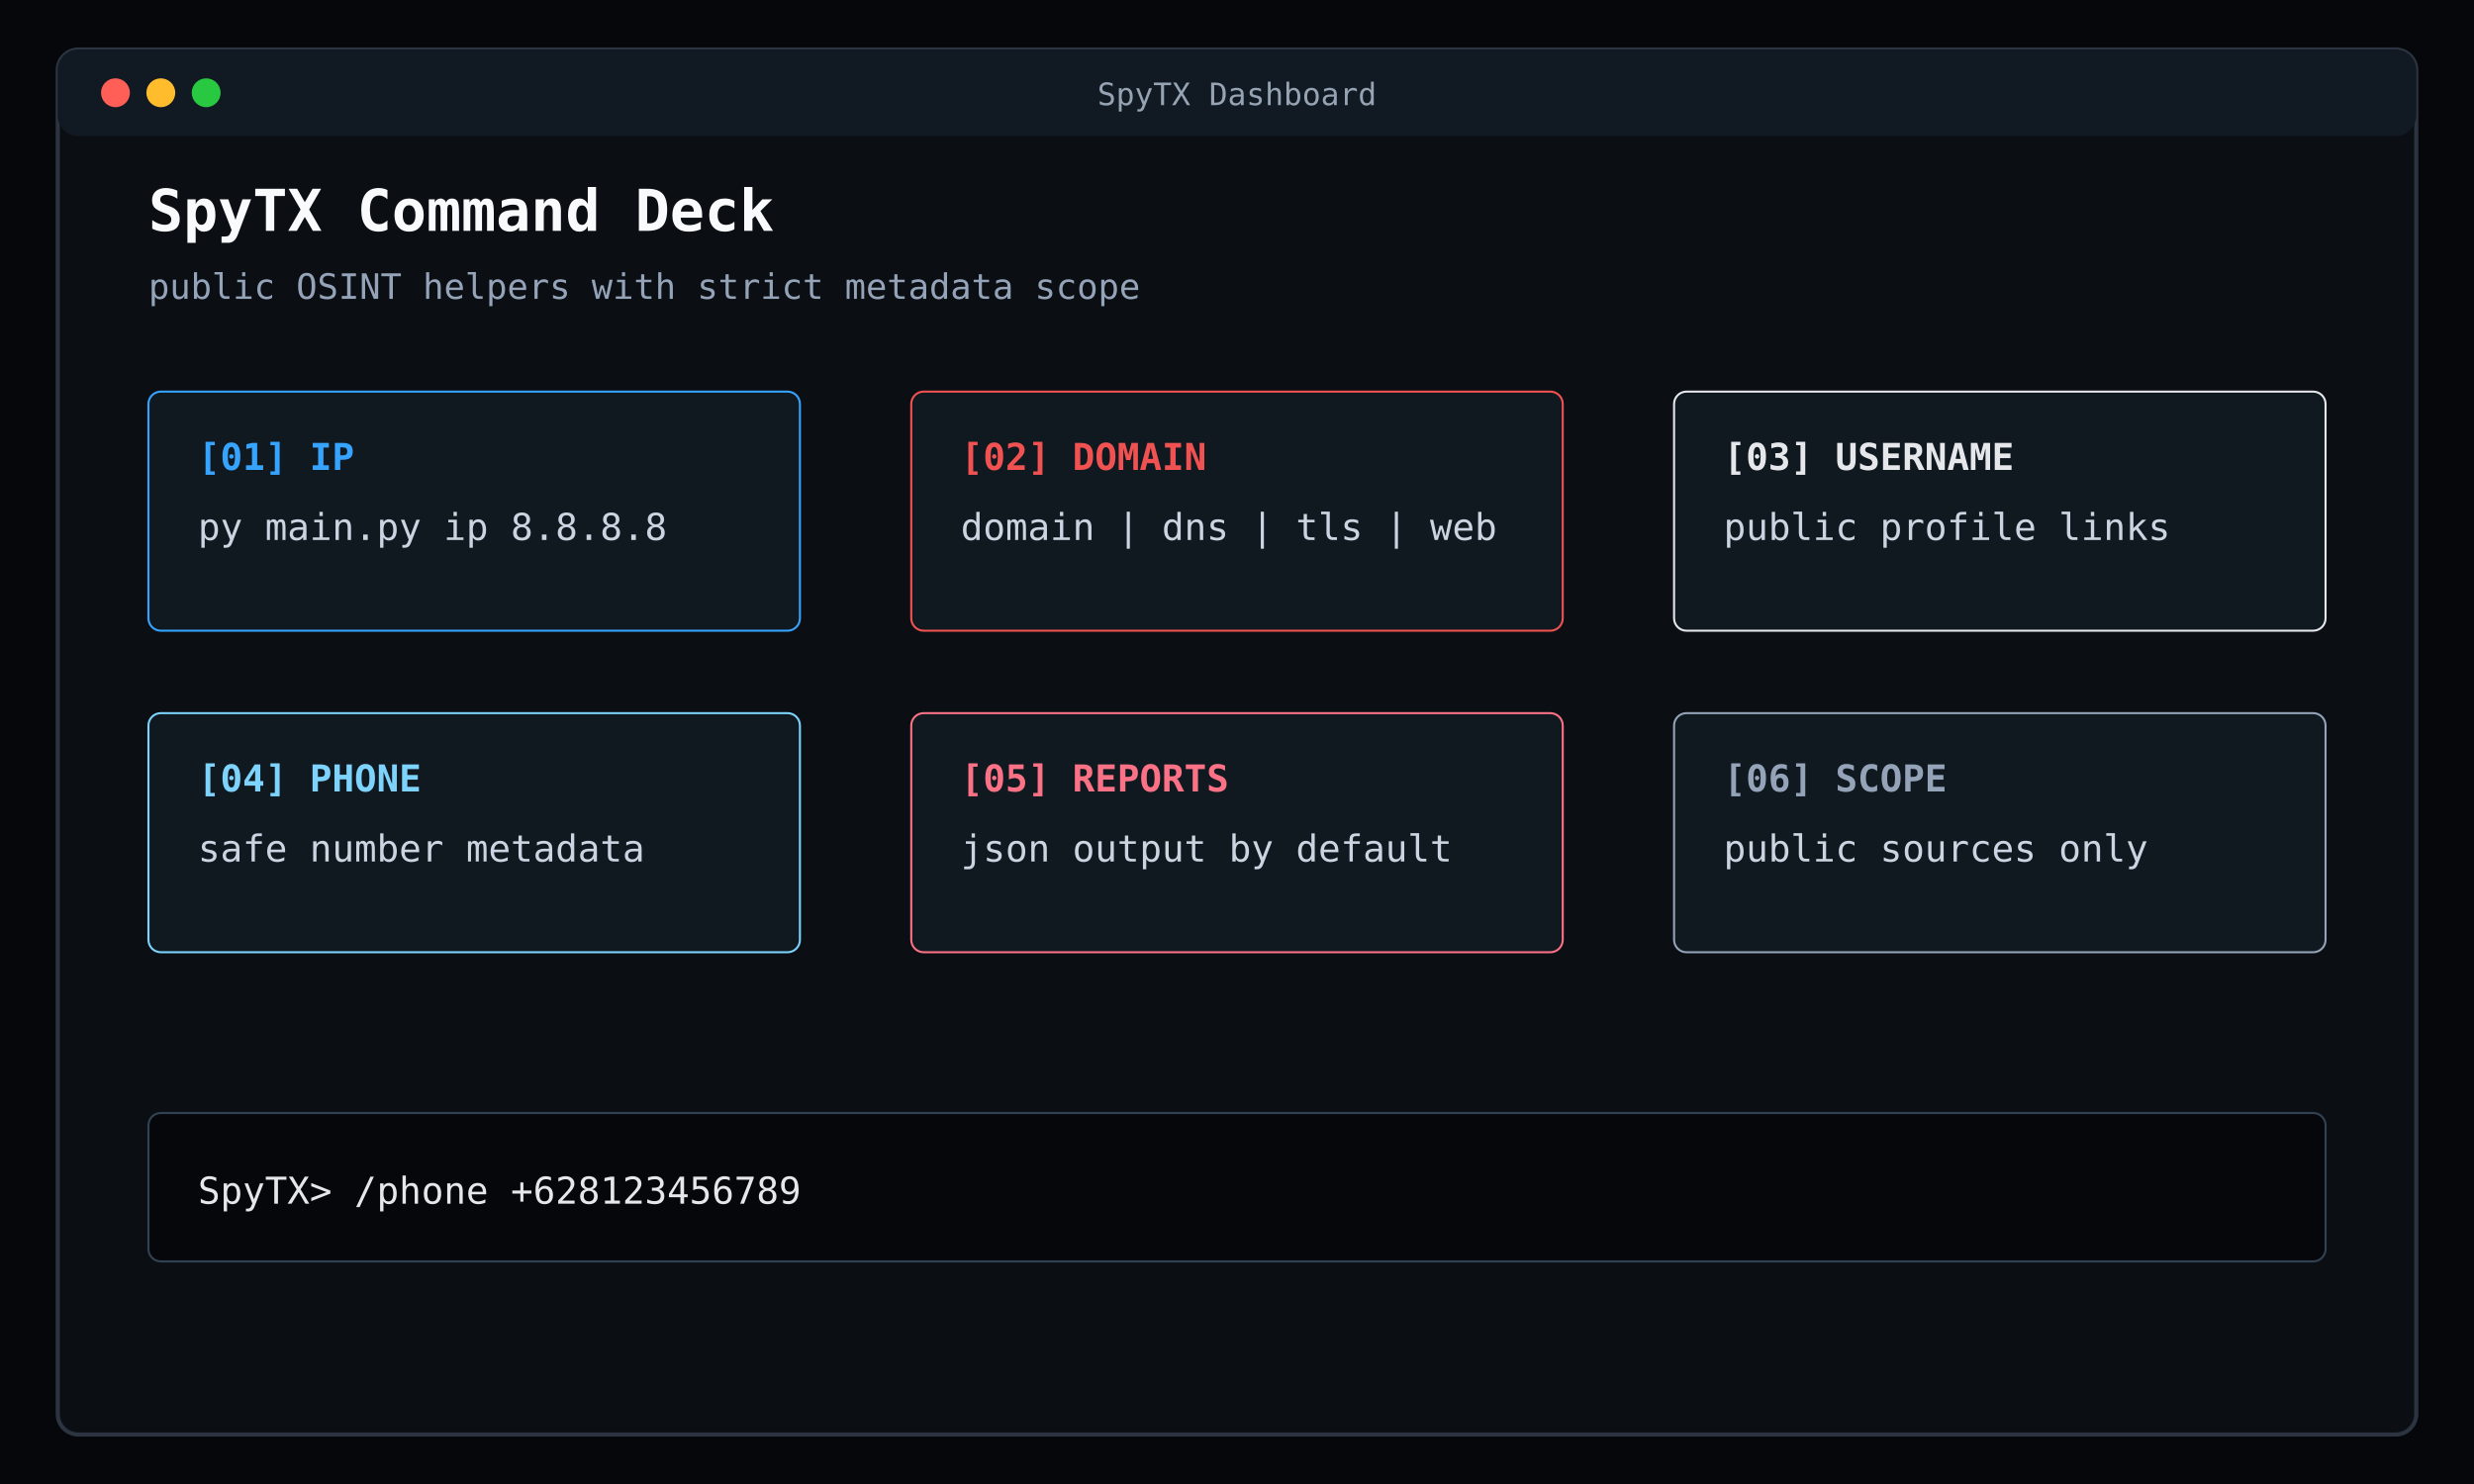
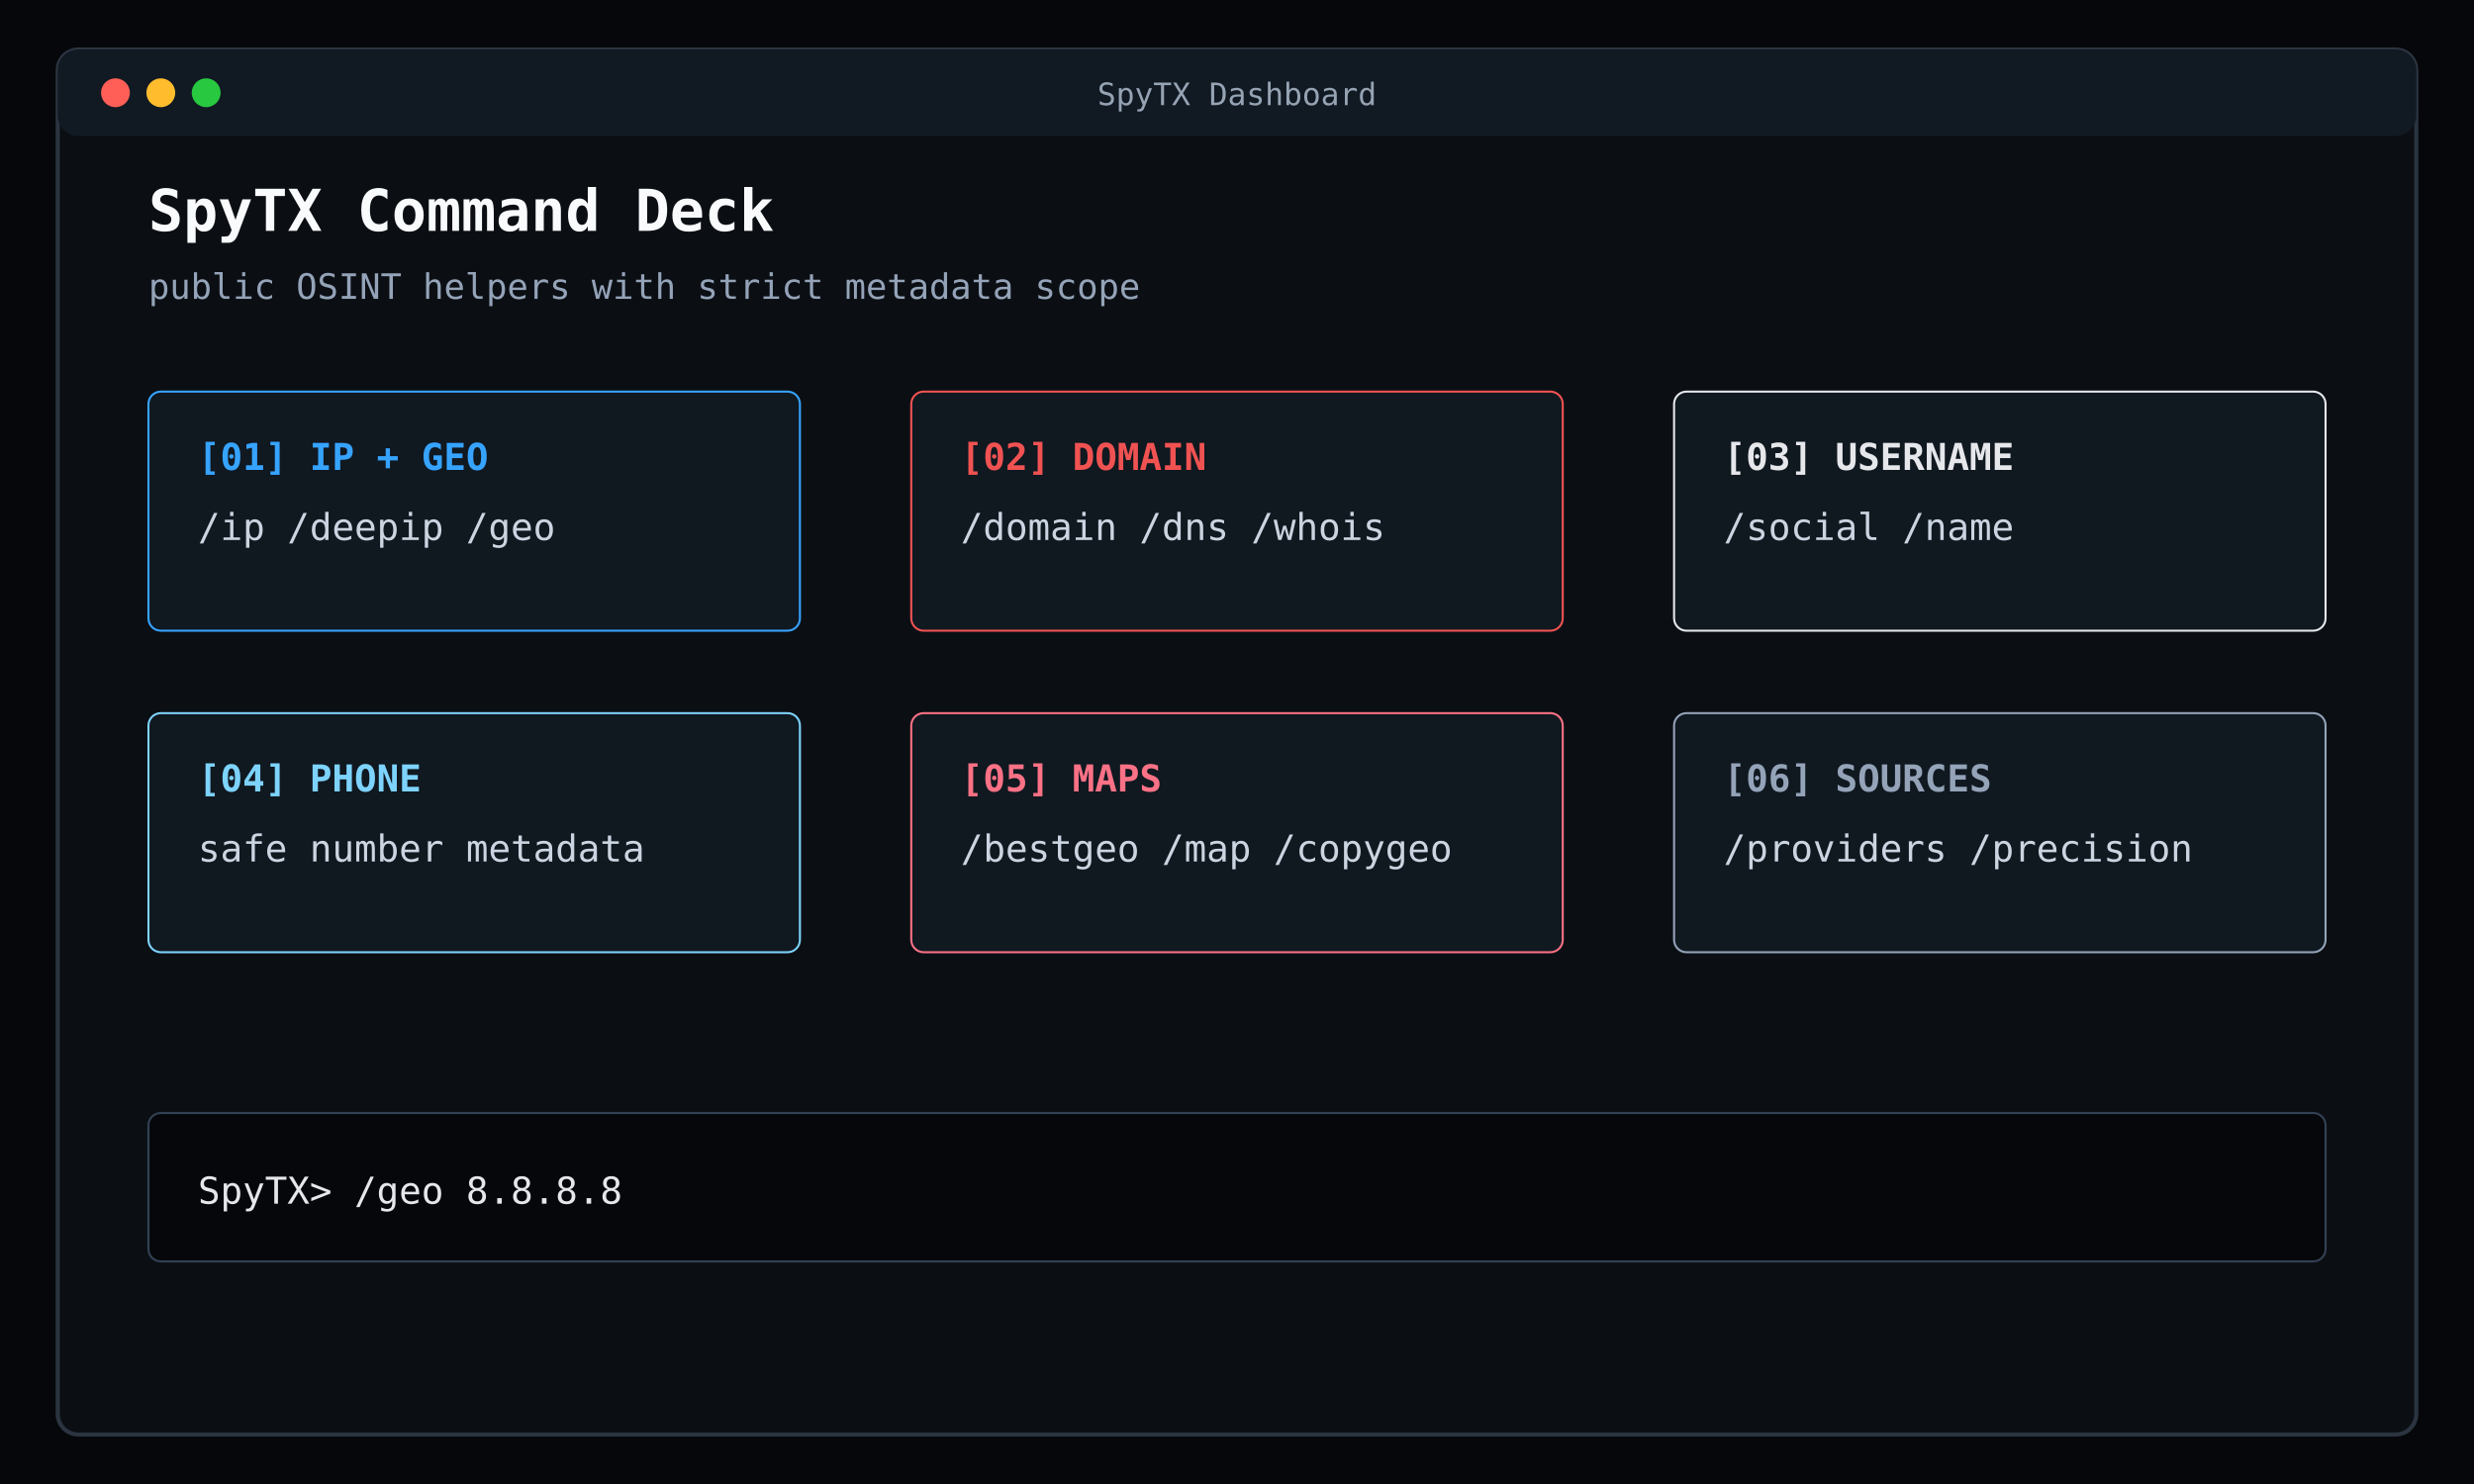
<svg xmlns="http://www.w3.org/2000/svg" width="1200" height="720" viewBox="0 0 1200 720" role="img" aria-label="SpyTX dashboard terminal screenshot">
  <rect width="1200" height="720" fill="#05070a" />
  <rect x="28" y="24" width="1144" height="672" rx="10" fill="#0b0f14" stroke="#2b3440" stroke-width="2" />
  <rect x="28" y="24" width="1144" height="42" rx="10" fill="#111923" />
  <circle cx="56" cy="45" r="7" fill="#ff5f57" />
  <circle cx="78" cy="45" r="7" fill="#ffbd2e" />
  <circle cx="100" cy="45" r="7" fill="#28c840" />
  <text x="600" y="51" fill="#95a3b3" font-family="Consolas, monospace" font-size="15" text-anchor="middle">SpyTX Dashboard</text>
  <text x="72" y="112" fill="#f8fafc" font-family="Consolas, monospace" font-size="28" font-weight="700">SpyTX Command Deck</text>
  <text x="72" y="145" fill="#94a3b8" font-family="Consolas, monospace" font-size="17">public OSINT helpers with strict metadata scope</text>
  <g font-family="Consolas, monospace" font-size="18">
    <rect x="72" y="190" width="316" height="116" rx="6" fill="#101820" stroke="#36a3ff" />
-     <text x="96" y="228" fill="#36a3ff" font-weight="700">[01] IP</text>
-     <text x="96" y="262" fill="#cbd5e1">py main.py ip 8.8.8.8</text>
+     <text x="96" y="228" fill="#36a3ff" font-weight="700">[01] IP + GEO</text>
+     <text x="96" y="262" fill="#cbd5e1">/ip /deepip /geo</text>
    <rect x="442" y="190" width="316" height="116" rx="6" fill="#101820" stroke="#f05252" />
    <text x="466" y="228" fill="#f05252" font-weight="700">[02] DOMAIN</text>
-     <text x="466" y="262" fill="#cbd5e1">domain | dns | tls | web</text>
+     <text x="466" y="262" fill="#cbd5e1">/domain /dns /whois</text>
    <rect x="812" y="190" width="316" height="116" rx="6" fill="#101820" stroke="#e5e7eb" />
    <text x="836" y="228" fill="#e5e7eb" font-weight="700">[03] USERNAME</text>
-     <text x="836" y="262" fill="#cbd5e1">public profile links</text>
+     <text x="836" y="262" fill="#cbd5e1">/social /name</text>
    <rect x="72" y="346" width="316" height="116" rx="6" fill="#101820" stroke="#7dd3fc" />
    <text x="96" y="384" fill="#7dd3fc" font-weight="700">[04] PHONE</text>
    <text x="96" y="418" fill="#cbd5e1">safe number metadata</text>
    <rect x="442" y="346" width="316" height="116" rx="6" fill="#101820" stroke="#fb7185" />
-     <text x="466" y="384" fill="#fb7185" font-weight="700">[05] REPORTS</text>
-     <text x="466" y="418" fill="#cbd5e1">json output by default</text>
+     <text x="466" y="384" fill="#fb7185" font-weight="700">[05] MAPS</text>
+     <text x="466" y="418" fill="#cbd5e1">/bestgeo /map /copygeo</text>
    <rect x="812" y="346" width="316" height="116" rx="6" fill="#101820" stroke="#94a3b8" />
-     <text x="836" y="384" fill="#94a3b8" font-weight="700">[06] SCOPE</text>
-     <text x="836" y="418" fill="#cbd5e1">public sources only</text>
+     <text x="836" y="384" fill="#94a3b8" font-weight="700">[06] SOURCES</text>
+     <text x="836" y="418" fill="#cbd5e1">/providers /precision</text>
  </g>
  <rect x="72" y="540" width="1056" height="72" rx="6" fill="#05070a" stroke="#334155" />
-   <text x="96" y="584" fill="#e5e7eb" font-family="Consolas, monospace" font-size="18">SpyTX&gt; /phone +628123456789</text>
+   <text x="96" y="584" fill="#e5e7eb" font-family="Consolas, monospace" font-size="18">SpyTX&gt; /geo 8.8.8.8</text>
</svg>
